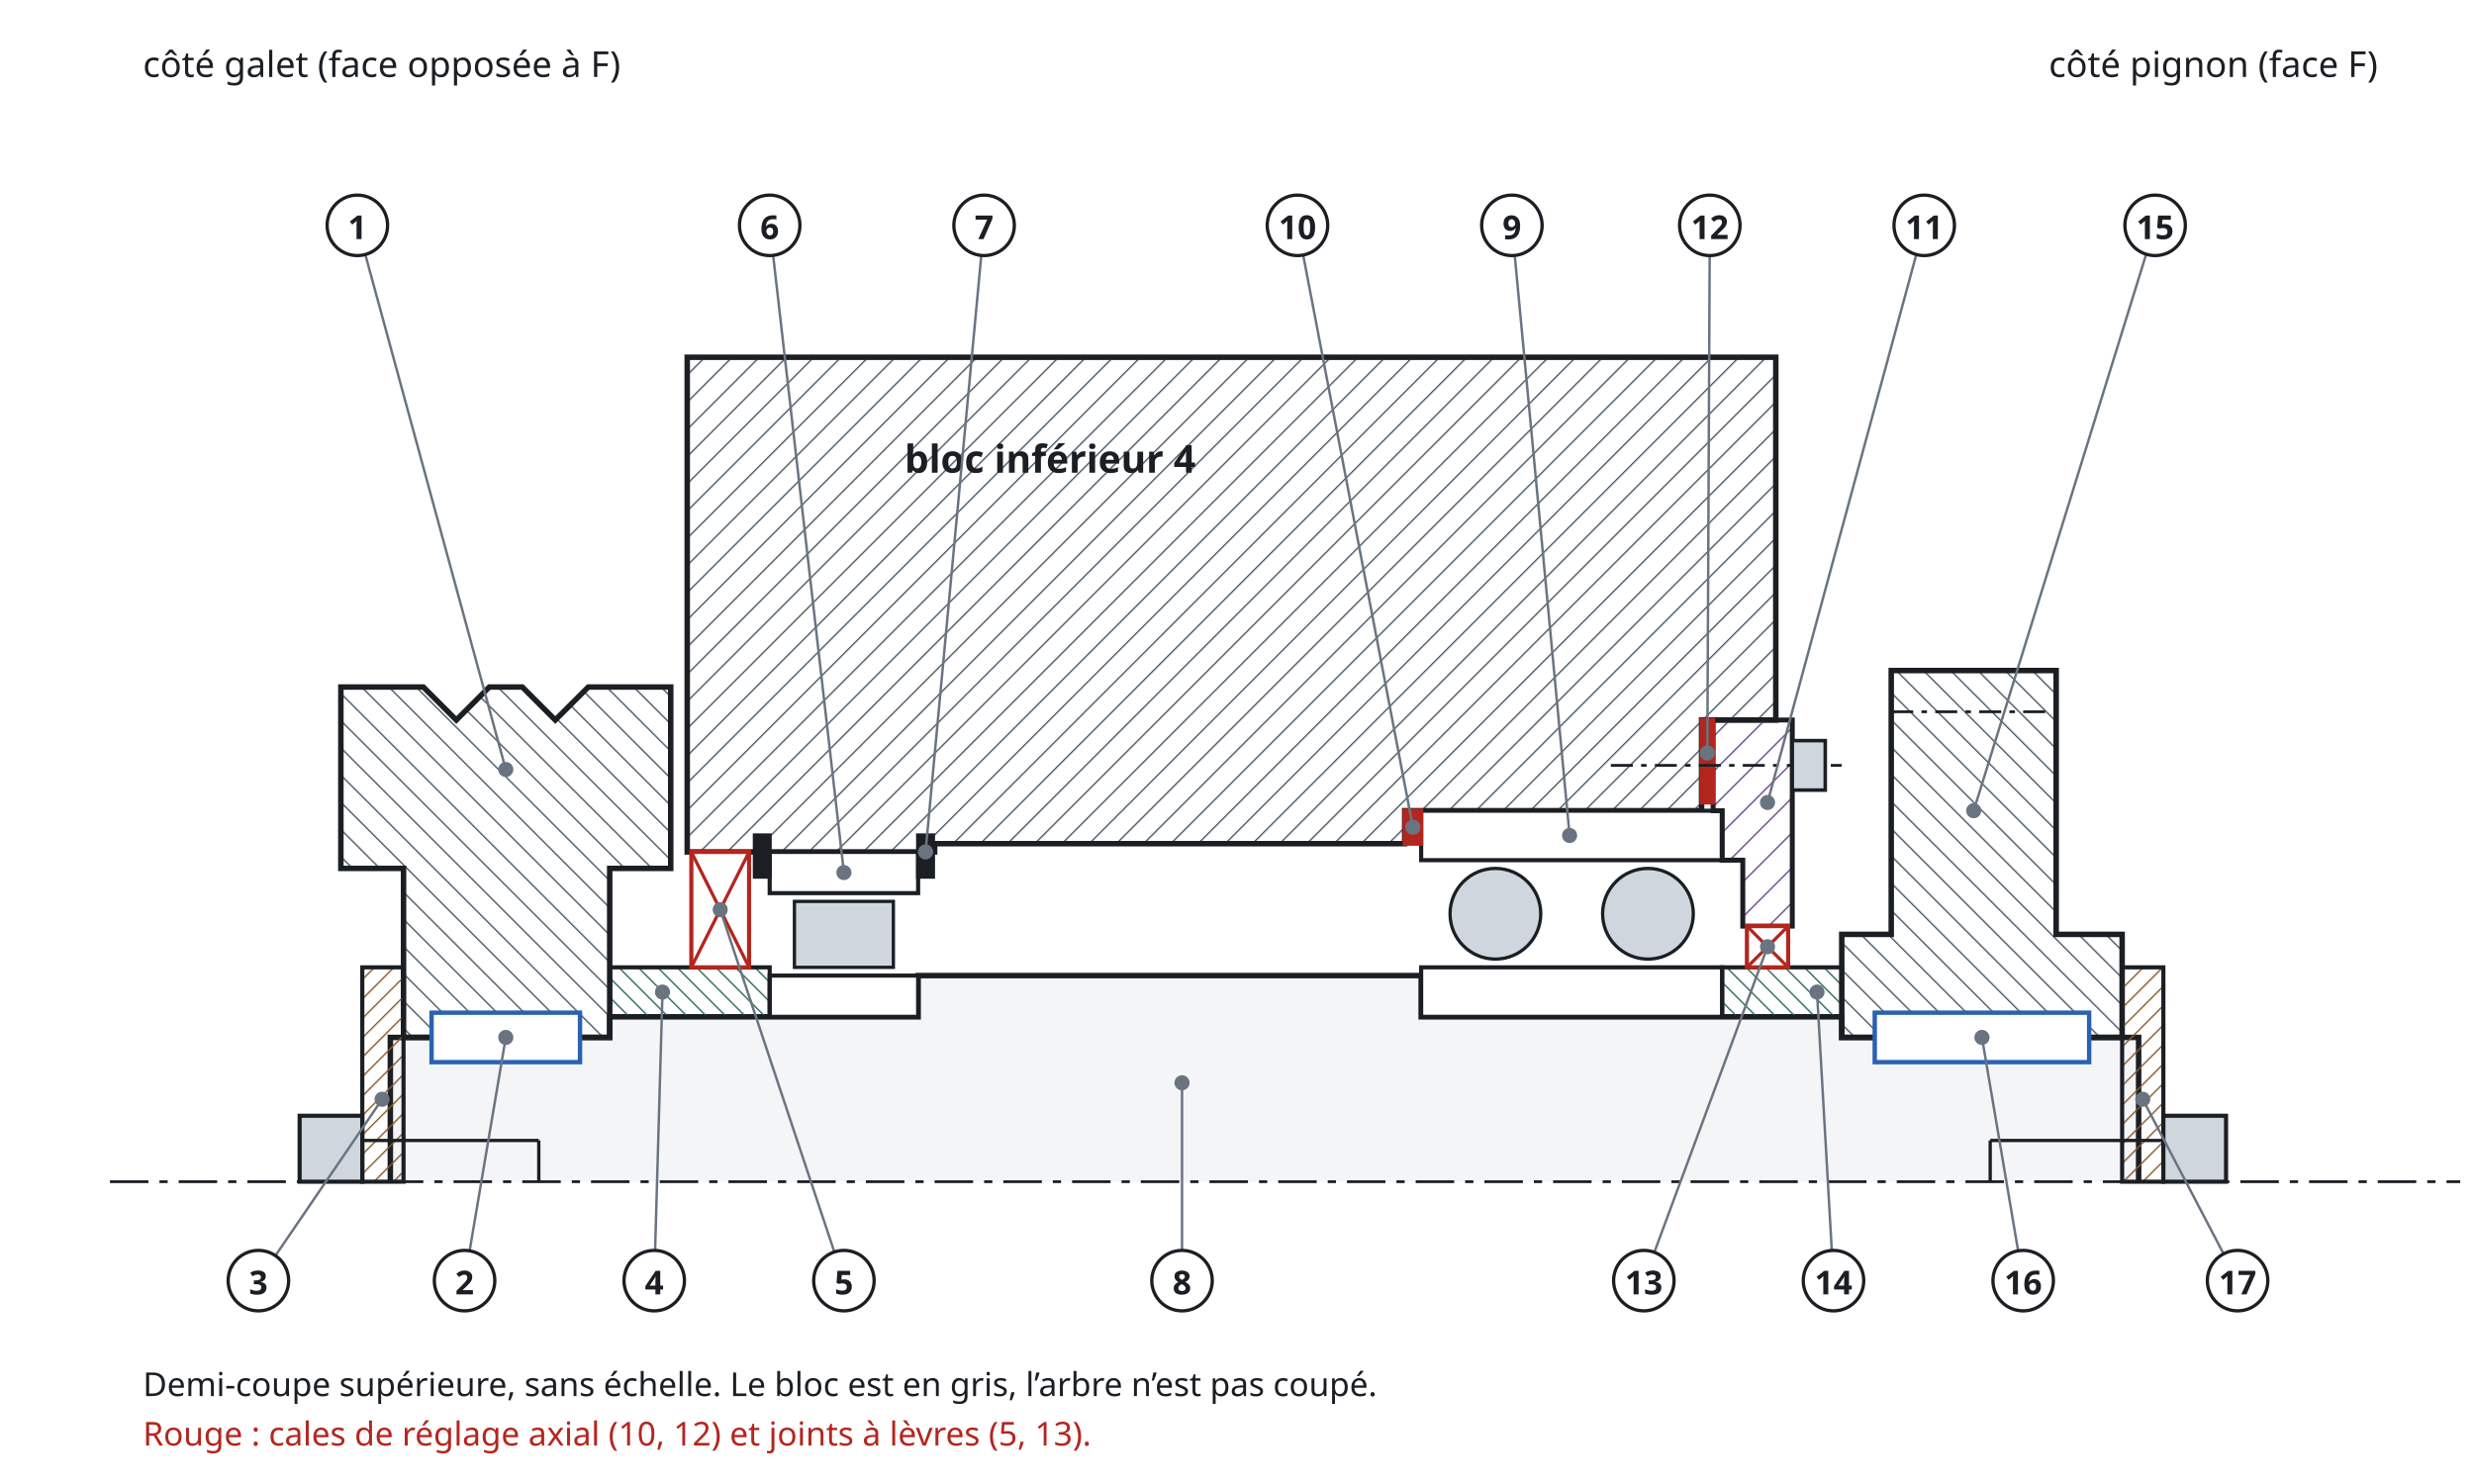
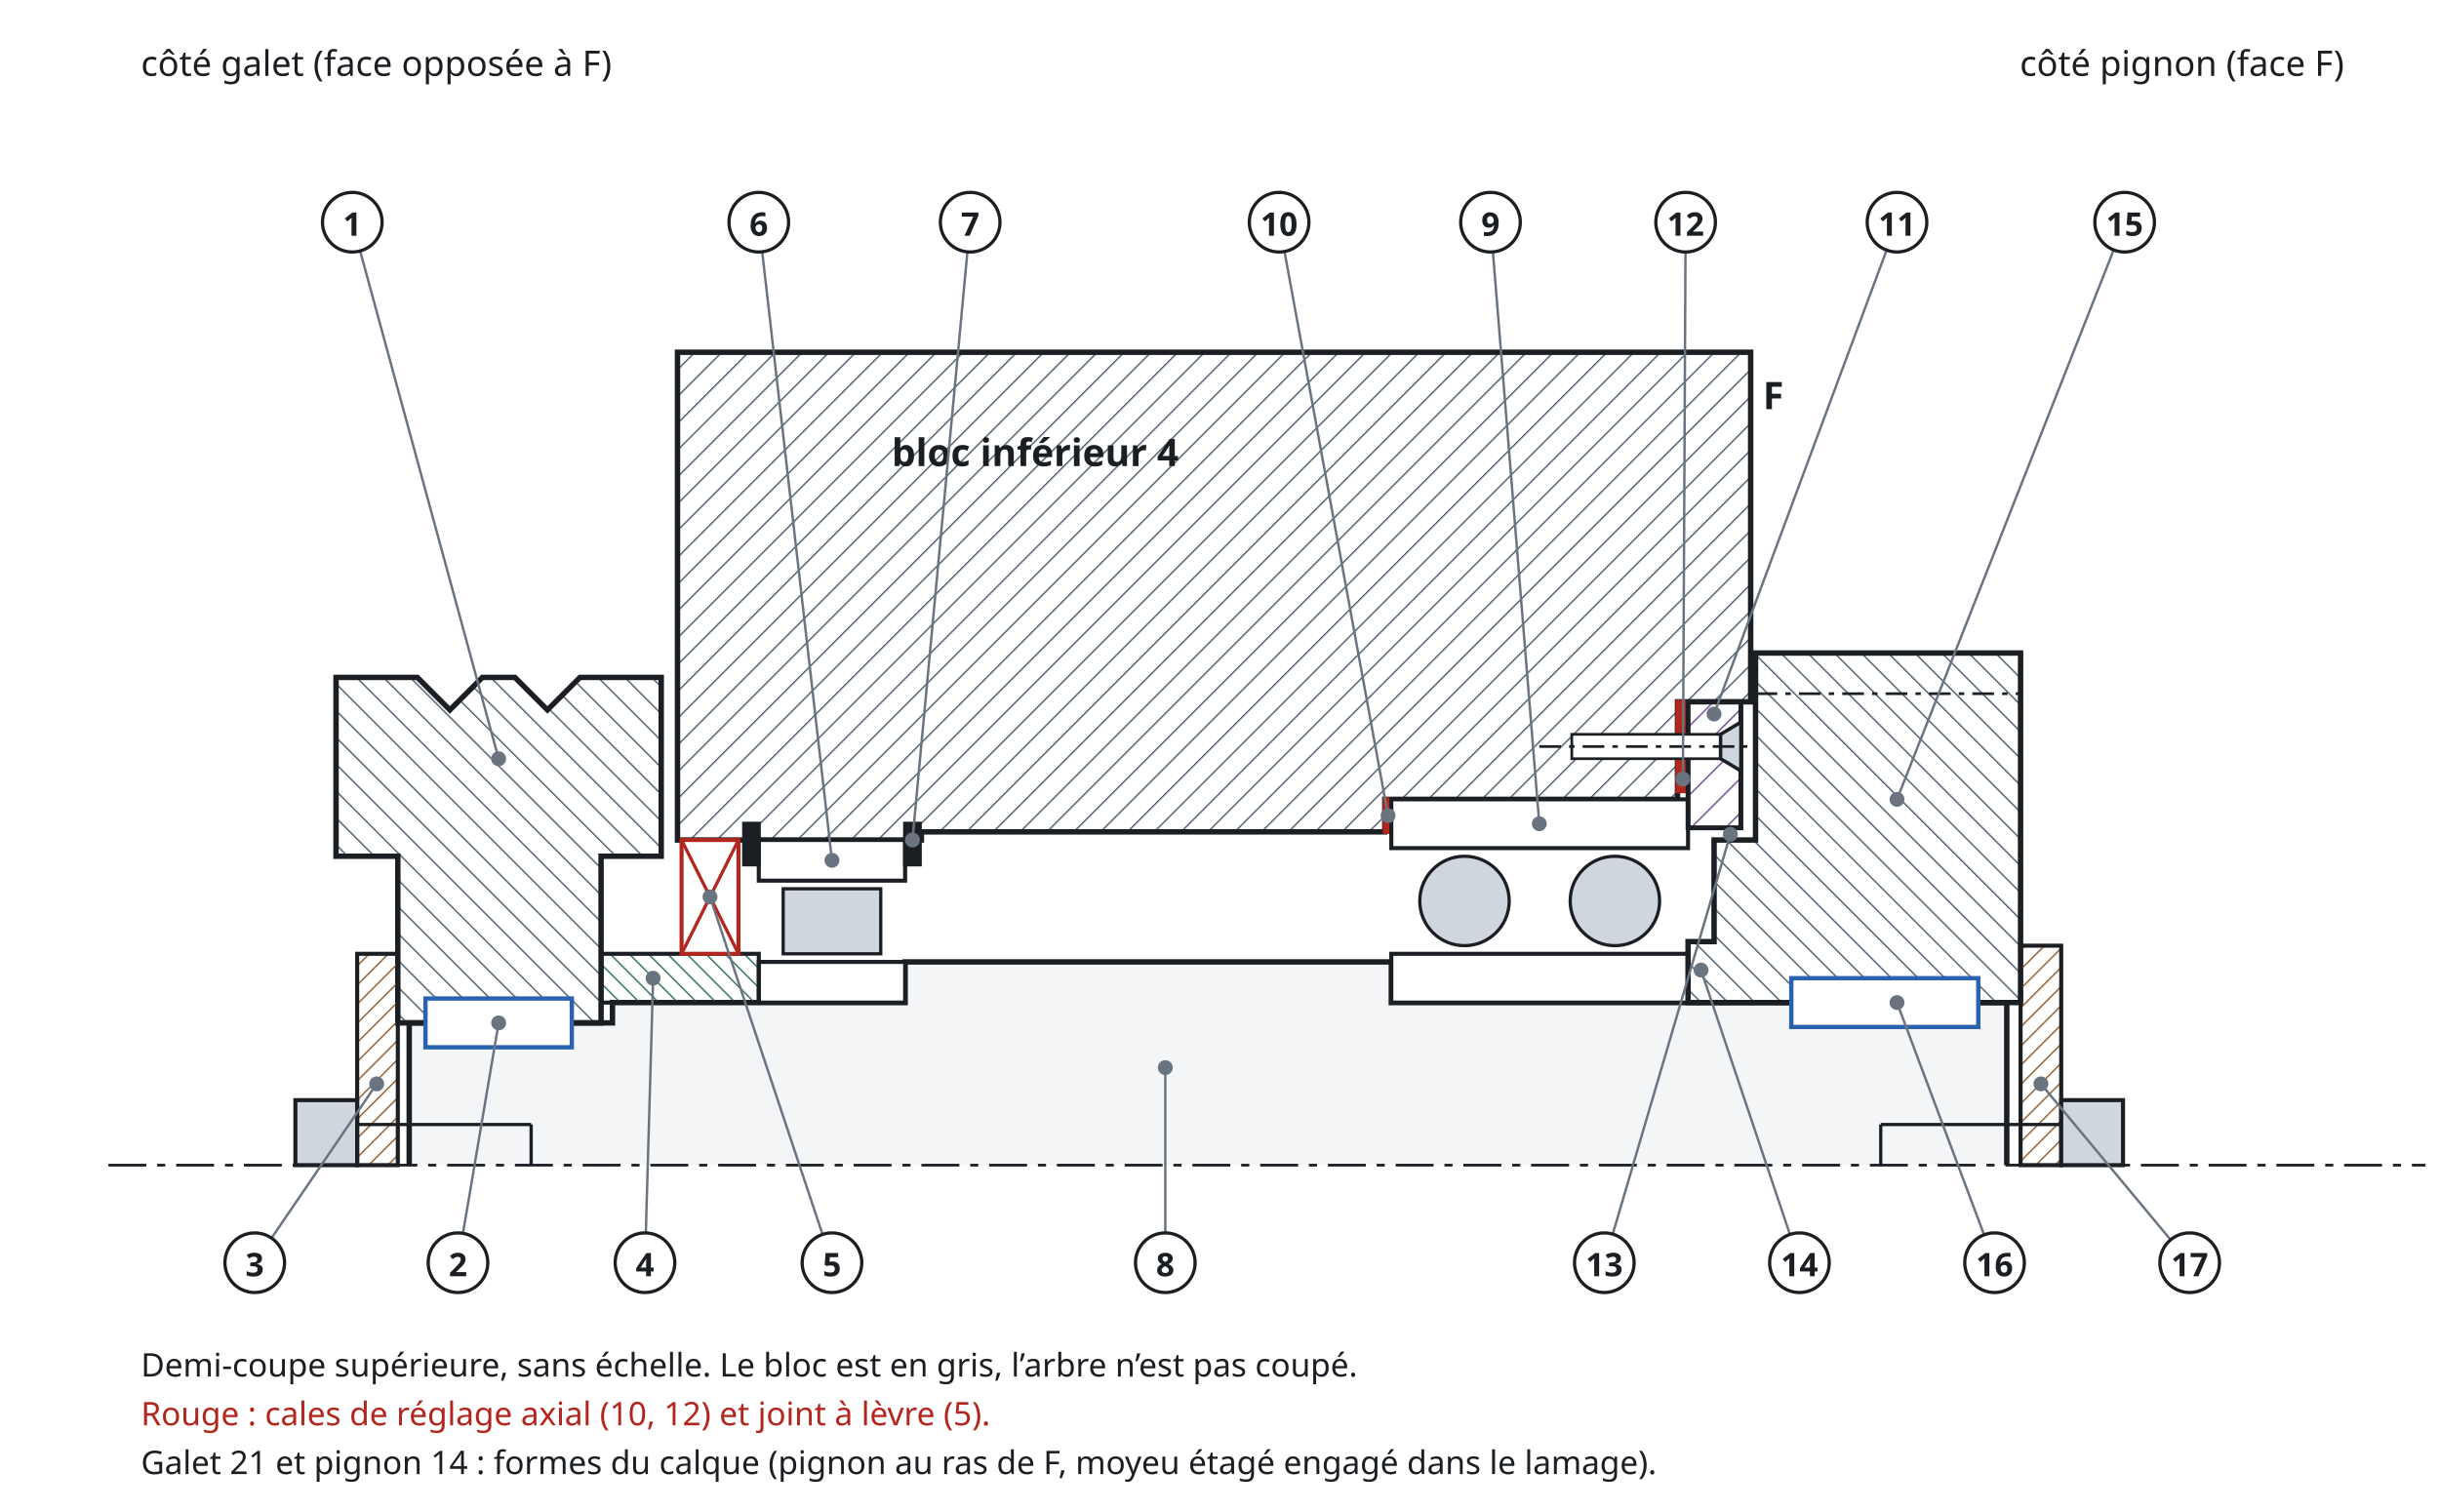
- <svg xmlns="http://www.w3.org/2000/svg" viewBox="0 0 900 540" width="900" height="540" role="img">
+ <svg xmlns="http://www.w3.org/2000/svg" viewBox="0 0 900 558" width="900" height="558" role="img">
  <defs>
    <pattern id="h1" width="7" height="7" patternUnits="userSpaceOnUse" patternTransform="rotate(45)">
      <line x1="0" y1="0" x2="0" y2="7" stroke="#4a5a6a" stroke-width="1" />
    </pattern>
    <pattern id="h2" width="7" height="7" patternUnits="userSpaceOnUse" patternTransform="rotate(-45)">
      <line x1="0" y1="0" x2="0" y2="7" stroke="#4a5a6a" stroke-width="1" />
    </pattern>
    <pattern id="h3" width="5" height="5" patternUnits="userSpaceOnUse" patternTransform="rotate(45)">
      <line x1="0" y1="0" x2="0" y2="5" stroke="#8a5a2a" stroke-width="1" />
    </pattern>
    <pattern id="h4" width="5" height="5" patternUnits="userSpaceOnUse" patternTransform="rotate(-45)">
      <line x1="0" y1="0" x2="0" y2="5" stroke="#2a6a5a" stroke-width="1" />
    </pattern>
    <pattern id="h5" width="9" height="9" patternUnits="userSpaceOnUse" patternTransform="rotate(45)">
      <line x1="0" y1="0" x2="0" y2="9" stroke="#6a4a8a" stroke-width="1" />
    </pattern>
    <pattern id="h6" width="4" height="4" patternUnits="userSpaceOnUse" patternTransform="rotate(-45)">
      <line x1="0" y1="0" x2="0" y2="4" stroke="#8a3a3a" stroke-width="1" />
    </pattern>
    <marker id="fr" orient="auto-start-reverse" markerWidth="9" markerHeight="9" refX="8" refY="4.5" viewBox="0 0 9 9">
      <path d="M0 0.8L9 4.5L0 8.2Z" fill="#b3261e" />
    </marker>
    <marker id="fk" orient="auto-start-reverse" markerWidth="9" markerHeight="9" refX="8" refY="4.5" viewBox="0 0 9 9">
      <path d="M0 0.8L9 4.5L0 8.2Z" fill="#1b1f24" />
    </marker>
    <marker id="fb" orient="auto-start-reverse" markerWidth="9" markerHeight="9" refX="8" refY="4.5" viewBox="0 0 9 9">
      <path d="M0 0.8L9 4.5L0 8.2Z" fill="#2a62b0" />
    </marker>
  </defs>
-   <rect x="0" y="0" width="900" height="540" fill="#ffffff" />
-   <path d="M250.0 310.0L340.0 310.0L340.0 307.0L511.0 307.0L511.0 295.0L619.0 295.0L619.0 262.0L646.0 262.0L646.0 130.0L250.0 130.0Z" fill="url(#h1)" stroke="#1b1f24" stroke-width="2" />
+   <rect x="0" y="0" width="900" height="558" fill="#ffffff" />
+   <path d="M250.0 310.0L340.0 310.0L340.0 307.0L511.0 307.0L511.0 295.0L619.0 295.0L619.0 259.0L646.0 259.0L646.0 130.0L250.0 130.0Z" fill="url(#h1)" stroke="#1b1f24" stroke-width="2" />
  <text x="382.0" y="172.0" font-family="sans-serif" font-size="14" text-anchor="middle" fill="#1b1f24" font-weight="bold">bloc inférieur 4</text>
-   <path d="M142.0 430.0L142.0 377.5L221.8 377.5L221.8 370.0L334.0 370.0L334.0 355.0L517.0 355.0L517.0 370.0L670.0 370.0L670.0 377.5L778.0 377.5L778.0 430.0" fill="#f3f5f7" stroke="#1b1f24" stroke-width="2" />
+   <text x="650.5" y="151.0" font-family="sans-serif" font-size="14" text-anchor="start" fill="#1b1f24" font-weight="bold">F</text>
+   <path d="M151.0 430.0L151.0 377.5L226.0 377.5L226.0 370.0L334.0 370.0L334.0 355.0L513.4 355.0L513.4 370.0L740.5 370.0L740.5 430.0" fill="#f3f5f7" stroke="#1b1f24" stroke-width="2" />
  <line x1="40.0" y1="430.0" x2="895.0" y2="430.0" stroke="#1b1f24" stroke-width="1" stroke-dasharray="14 4 3 4" />
  <rect x="280.0" y="355.0" width="54.0" height="15.0" rx="0" fill="#ffffff" stroke="#1b1f24" stroke-width="1.5" />
  <rect x="280.0" y="310.0" width="54.0" height="15.0" rx="0" fill="#ffffff" stroke="#1b1f24" stroke-width="1.5" />
  <rect x="289.0" y="328.0" width="36.0" height="24.0" rx="0" fill="#cfd6de" stroke="#1b1f24" stroke-width="1.2" />
  <rect x="274.6" y="304.0" width="5.4" height="15.0" rx="0" fill="#1b1f24" stroke="#1b1f24" stroke-width="1.5" />
  <rect x="334.0" y="304.0" width="5.4" height="15.0" rx="0" fill="#1b1f24" stroke="#1b1f24" stroke-width="1.5" />
  <rect x="221.8" y="352.0" width="58.2" height="18.0" rx="0" fill="url(#h4)" stroke="#1b1f24" stroke-width="1.5" />
  <rect x="251.5" y="310.0" width="21.0" height="42.0" rx="0" fill="#ffffff" stroke="#b3261e" stroke-width="1.5" />
  <line x1="251.5" y1="352.0" x2="272.5" y2="310.0" stroke="#b3261e" stroke-width="1.2" />
  <line x1="251.5" y1="310.0" x2="272.5" y2="352.0" stroke="#b3261e" stroke-width="1.2" />
  <path d="M146.8 377.5L221.8 377.5L221.8 316.0L244.0 316.0L244.0 250.0L214.0 250.0L202.0 262.0L190.0 250.0L178.0 250.0L166.0 262.0L154.0 250.0L124.0 250.0L124.0 316.0L146.8 316.0Z" fill="url(#h2)" stroke="#1b1f24" stroke-width="2" />
  <rect x="157.0" y="368.5" width="54.0" height="18.0" rx="0" fill="#ffffff" stroke="#2a62b0" stroke-width="1.6" />
  <rect x="131.8" y="352.0" width="15.0" height="78.0" rx="0" fill="url(#h3)" stroke="#1b1f24" stroke-width="1.5" />
  <rect x="109.0" y="406.0" width="22.8" height="24.0" rx="0" fill="#cfd6de" stroke="#1b1f24" stroke-width="1.5" />
  <line x1="131.8" y1="415.0" x2="196.0" y2="415.0" stroke="#1b1f24" stroke-width="1.2" />
  <line x1="196.0" y1="415.0" x2="196.0" y2="430.0" stroke="#1b1f24" stroke-width="1.2" />
-   <rect x="517.0" y="352.0" width="109.5" height="18.0" rx="0" fill="#ffffff" stroke="#1b1f24" stroke-width="1.5" />
-   <rect x="517.0" y="295.0" width="109.5" height="18.0" rx="0" fill="#ffffff" stroke="#1b1f24" stroke-width="1.5" />
-   <circle cx="544.0" cy="332.5" r="16.5" fill="#cfd6de" stroke="#1b1f24" stroke-width="1.2" />
-   <circle cx="599.5" cy="332.5" r="16.5" fill="#cfd6de" stroke="#1b1f24" stroke-width="1.2" />
-   <rect x="511.0" y="295.0" width="6.0" height="12.0" rx="0" fill="#b3261e" stroke="#b3261e" stroke-width="1.5" />
-   <path d="M626.5 313.0L626.5 295.0L623.2 295.0L623.2 262.0L652.0 262.0L652.0 337.0L634.0 337.0L634.0 313.0Z" fill="url(#h5)" stroke="#1b1f24" stroke-width="1.8" />
-   <rect x="619.0" y="262.0" width="4.2" height="30.0" rx="0" fill="#b3261e" stroke="#b3261e" stroke-width="1.5" />
-   <line x1="586.0" y1="278.5" x2="670.0" y2="278.5" stroke="#1b1f24" stroke-width="1" stroke-dasharray="8 3 2 3" />
-   <rect x="652.0" y="269.5" width="12.0" height="18.0" rx="0" fill="#cfd6de" stroke="#1b1f24" stroke-width="1.3" />
-   <rect x="626.5" y="352.0" width="43.5" height="18.0" rx="0" fill="url(#h4)" stroke="#1b1f24" stroke-width="1.5" />
-   <rect x="635.5" y="337.0" width="15.0" height="15.0" rx="0" fill="#ffffff" stroke="#b3261e" stroke-width="1.5" />
-   <line x1="635.5" y1="352.0" x2="650.5" y2="337.0" stroke="#b3261e" stroke-width="1.2" />
-   <line x1="635.5" y1="337.0" x2="650.5" y2="352.0" stroke="#b3261e" stroke-width="1.2" />
-   <path d="M670.0 377.5L772.0 377.5L772.0 340.0L748.0 340.0L748.0 244.0L688.0 244.0L688.0 340.0L670.0 340.0Z" fill="url(#h2)" stroke="#1b1f24" stroke-width="2" />
-   <line x1="688.0" y1="259.0" x2="748.0" y2="259.0" stroke="#1b1f24" stroke-width="1" stroke-dasharray="8 3 2 3" />
-   <rect x="682.0" y="368.5" width="78.0" height="18.0" rx="0" fill="#ffffff" stroke="#2a62b0" stroke-width="1.6" />
-   <rect x="772.0" y="352.0" width="15.0" height="78.0" rx="0" fill="url(#h3)" stroke="#1b1f24" stroke-width="1.5" />
-   <rect x="787.0" y="406.0" width="22.8" height="24.0" rx="0" fill="#cfd6de" stroke="#1b1f24" stroke-width="1.5" />
-   <line x1="724.0" y1="415.0" x2="787.0" y2="415.0" stroke="#1b1f24" stroke-width="1.2" />
-   <line x1="724.0" y1="415.0" x2="724.0" y2="430.0" stroke="#1b1f24" stroke-width="1.2" />
+   <rect x="511.0" y="295.0" width="2.4" height="12.0" rx="0" fill="#b3261e" stroke="#b3261e" stroke-width="1.5" />
+   <rect x="513.4" y="352.0" width="109.5" height="18.0" rx="0" fill="#ffffff" stroke="#1b1f24" stroke-width="1.5" />
+   <rect x="513.4" y="295.0" width="109.5" height="18.0" rx="0" fill="#ffffff" stroke="#1b1f24" stroke-width="1.5" />
+   <circle cx="540.4" cy="332.5" r="16.5" fill="#cfd6de" stroke="#1b1f24" stroke-width="1.2" />
+   <circle cx="595.9" cy="332.5" r="16.5" fill="#cfd6de" stroke="#1b1f24" stroke-width="1.2" />
+   <rect x="619.0" y="259.0" width="3.9" height="33.0" rx="0" fill="#b3261e" stroke="#b3261e" stroke-width="1.5" />
+   <rect x="622.9" y="259.0" width="19.5" height="46.5" rx="0" fill="url(#h5)" stroke="#1b1f24" stroke-width="1.8" />
+   <rect x="580.0" y="271.0" width="54.9" height="9.0" rx="0" fill="#ffffff" stroke="#1b1f24" stroke-width="1" />
+   <path d="M642.4 284.5L642.4 266.5L634.9 271.0L634.9 280.0Z" fill="#cfd6de" stroke="#1b1f24" stroke-width="1.3" />
+   <line x1="568.0" y1="275.5" x2="644.8" y2="275.5" stroke="#1b1f24" stroke-width="1" stroke-dasharray="8 3 2 3" />
+   <path d="M622.9 370.0L622.9 347.5L632.5 347.5L632.5 310.0L647.8 310.0L647.8 241.0L745.6 241.0L745.6 370.0Z" fill="url(#h2)" stroke="#1b1f24" stroke-width="2" />
+   <line x1="647.8" y1="256.0" x2="745.6" y2="256.0" stroke="#1b1f24" stroke-width="1" stroke-dasharray="8 3 2 3" />
+   <rect x="661.0" y="361.0" width="69.0" height="18.0" rx="0" fill="#ffffff" stroke="#2a62b0" stroke-width="1.6" />
+   <rect x="745.6" y="349.0" width="15.0" height="81.0" rx="0" fill="url(#h3)" stroke="#1b1f24" stroke-width="1.5" />
+   <rect x="760.6" y="406.0" width="22.8" height="24.0" rx="0" fill="#cfd6de" stroke="#1b1f24" stroke-width="1.5" />
+   <line x1="694.0" y1="415.0" x2="760.6" y2="415.0" stroke="#1b1f24" stroke-width="1.2" />
+   <line x1="694.0" y1="415.0" x2="694.0" y2="430.0" stroke="#1b1f24" stroke-width="1.2" />
  <line x1="184.0" y1="280.0" x2="130.0" y2="82.0" stroke="#6a7480" stroke-width="0.9" />
  <circle cx="184.0" cy="280.0" r="2.0" fill="#6a7480" stroke="#6a7480" stroke-width="1.5" />
  <circle cx="130.0" cy="82.0" r="11.0" fill="#ffffff" stroke="#1b1f24" stroke-width="1.2" />
  <text x="130.0" y="87.0" font-family="sans-serif" font-size="12" text-anchor="middle" fill="#1b1f24" font-weight="bold">1</text>
  <line x1="307.0" y1="317.5" x2="280.0" y2="82.0" stroke="#6a7480" stroke-width="0.9" />
  <circle cx="307.0" cy="317.5" r="2.0" fill="#6a7480" stroke="#6a7480" stroke-width="1.5" />
  <circle cx="280.0" cy="82.0" r="11.0" fill="#ffffff" stroke="#1b1f24" stroke-width="1.2" />
  <text x="280.0" y="87.0" font-family="sans-serif" font-size="12" text-anchor="middle" fill="#1b1f24" font-weight="bold">6</text>
  <line x1="336.7" y1="310.0" x2="358.0" y2="82.0" stroke="#6a7480" stroke-width="0.9" />
  <circle cx="336.7" cy="310.0" r="2.0" fill="#6a7480" stroke="#6a7480" stroke-width="1.5" />
  <circle cx="358.0" cy="82.0" r="11.0" fill="#ffffff" stroke="#1b1f24" stroke-width="1.2" />
  <text x="358.0" y="87.0" font-family="sans-serif" font-size="12" text-anchor="middle" fill="#1b1f24" font-weight="bold">7</text>
-   <line x1="514.0" y1="301.0" x2="472.0" y2="82.0" stroke="#6a7480" stroke-width="0.9" />
-   <circle cx="514.0" cy="301.0" r="2.0" fill="#6a7480" stroke="#6a7480" stroke-width="1.5" />
+   <line x1="512.2" y1="301.0" x2="472.0" y2="82.0" stroke="#6a7480" stroke-width="0.9" />
+   <circle cx="512.2" cy="301.0" r="2.0" fill="#6a7480" stroke="#6a7480" stroke-width="1.5" />
  <circle cx="472.0" cy="82.0" r="11.0" fill="#ffffff" stroke="#1b1f24" stroke-width="1.2" />
  <text x="472.0" y="87.0" font-family="sans-serif" font-size="12" text-anchor="middle" fill="#1b1f24" font-weight="bold">10</text>
-   <line x1="571.0" y1="304.0" x2="550.0" y2="82.0" stroke="#6a7480" stroke-width="0.9" />
-   <circle cx="571.0" cy="304.0" r="2.0" fill="#6a7480" stroke="#6a7480" stroke-width="1.5" />
+   <line x1="568.0" y1="304.0" x2="550.0" y2="82.0" stroke="#6a7480" stroke-width="0.9" />
+   <circle cx="568.0" cy="304.0" r="2.0" fill="#6a7480" stroke="#6a7480" stroke-width="1.5" />
  <circle cx="550.0" cy="82.0" r="11.0" fill="#ffffff" stroke="#1b1f24" stroke-width="1.2" />
  <text x="550.0" y="87.0" font-family="sans-serif" font-size="12" text-anchor="middle" fill="#1b1f24" font-weight="bold">9</text>
-   <line x1="621.1" y1="274.0" x2="622.0" y2="82.0" stroke="#6a7480" stroke-width="0.9" />
-   <circle cx="621.1" cy="274.0" r="2.0" fill="#6a7480" stroke="#6a7480" stroke-width="1.5" />
+   <line x1="621.0" y1="287.5" x2="622.0" y2="82.0" stroke="#6a7480" stroke-width="0.9" />
+   <circle cx="621.0" cy="287.5" r="2.0" fill="#6a7480" stroke="#6a7480" stroke-width="1.5" />
  <circle cx="622.0" cy="82.0" r="11.0" fill="#ffffff" stroke="#1b1f24" stroke-width="1.2" />
  <text x="622.0" y="87.0" font-family="sans-serif" font-size="12" text-anchor="middle" fill="#1b1f24" font-weight="bold">12</text>
-   <line x1="643.0" y1="292.0" x2="700.0" y2="82.0" stroke="#6a7480" stroke-width="0.9" />
-   <circle cx="643.0" cy="292.0" r="2.0" fill="#6a7480" stroke="#6a7480" stroke-width="1.5" />
+   <line x1="632.5" y1="263.5" x2="700.0" y2="82.0" stroke="#6a7480" stroke-width="0.9" />
+   <circle cx="632.5" cy="263.5" r="2.0" fill="#6a7480" stroke="#6a7480" stroke-width="1.5" />
  <circle cx="700.0" cy="82.0" r="11.0" fill="#ffffff" stroke="#1b1f24" stroke-width="1.2" />
  <text x="700.0" y="87.0" font-family="sans-serif" font-size="12" text-anchor="middle" fill="#1b1f24" font-weight="bold">11</text>
-   <line x1="718.0" y1="295.0" x2="784.0" y2="82.0" stroke="#6a7480" stroke-width="0.9" />
-   <circle cx="718.0" cy="295.0" r="2.0" fill="#6a7480" stroke="#6a7480" stroke-width="1.5" />
+   <line x1="700.0" y1="295.0" x2="784.0" y2="82.0" stroke="#6a7480" stroke-width="0.9" />
+   <circle cx="700.0" cy="295.0" r="2.0" fill="#6a7480" stroke="#6a7480" stroke-width="1.5" />
  <circle cx="784.0" cy="82.0" r="11.0" fill="#ffffff" stroke="#1b1f24" stroke-width="1.2" />
  <text x="784.0" y="87.0" font-family="sans-serif" font-size="12" text-anchor="middle" fill="#1b1f24" font-weight="bold">15</text>
  <line x1="139.0" y1="400.0" x2="94.0" y2="466.0" stroke="#6a7480" stroke-width="0.9" />
  <circle cx="139.0" cy="400.0" r="2.0" fill="#6a7480" stroke="#6a7480" stroke-width="1.5" />
  <circle cx="94.0" cy="466.0" r="11.0" fill="#ffffff" stroke="#1b1f24" stroke-width="1.2" />
  <text x="94.0" y="471.0" font-family="sans-serif" font-size="12" text-anchor="middle" fill="#1b1f24" font-weight="bold">3</text>
  <line x1="184.0" y1="377.5" x2="169.0" y2="466.0" stroke="#6a7480" stroke-width="0.9" />
  <circle cx="184.0" cy="377.5" r="2.0" fill="#6a7480" stroke="#6a7480" stroke-width="1.5" />
  <circle cx="169.0" cy="466.0" r="11.0" fill="#ffffff" stroke="#1b1f24" stroke-width="1.2" />
  <text x="169.0" y="471.0" font-family="sans-serif" font-size="12" text-anchor="middle" fill="#1b1f24" font-weight="bold">2</text>
  <line x1="241.0" y1="361.0" x2="238.0" y2="466.0" stroke="#6a7480" stroke-width="0.9" />
  <circle cx="241.0" cy="361.0" r="2.0" fill="#6a7480" stroke="#6a7480" stroke-width="1.5" />
  <circle cx="238.0" cy="466.0" r="11.0" fill="#ffffff" stroke="#1b1f24" stroke-width="1.2" />
  <text x="238.0" y="471.0" font-family="sans-serif" font-size="12" text-anchor="middle" fill="#1b1f24" font-weight="bold">4</text>
  <line x1="262.0" y1="331.0" x2="307.0" y2="466.0" stroke="#6a7480" stroke-width="0.9" />
  <circle cx="262.0" cy="331.0" r="2.0" fill="#6a7480" stroke="#6a7480" stroke-width="1.5" />
  <circle cx="307.0" cy="466.0" r="11.0" fill="#ffffff" stroke="#1b1f24" stroke-width="1.2" />
  <text x="307.0" y="471.0" font-family="sans-serif" font-size="12" text-anchor="middle" fill="#1b1f24" font-weight="bold">5</text>
  <line x1="430.0" y1="394.0" x2="430.0" y2="466.0" stroke="#6a7480" stroke-width="0.9" />
  <circle cx="430.0" cy="394.0" r="2.0" fill="#6a7480" stroke="#6a7480" stroke-width="1.5" />
  <circle cx="430.0" cy="466.0" r="11.0" fill="#ffffff" stroke="#1b1f24" stroke-width="1.2" />
  <text x="430.0" y="471.0" font-family="sans-serif" font-size="12" text-anchor="middle" fill="#1b1f24" font-weight="bold">8</text>
-   <line x1="643.0" y1="344.5" x2="598.0" y2="466.0" stroke="#6a7480" stroke-width="0.9" />
-   <circle cx="643.0" cy="344.5" r="2.0" fill="#6a7480" stroke="#6a7480" stroke-width="1.5" />
-   <circle cx="598.0" cy="466.0" r="11.0" fill="#ffffff" stroke="#1b1f24" stroke-width="1.2" />
-   <text x="598.0" y="471.0" font-family="sans-serif" font-size="12" text-anchor="middle" fill="#1b1f24" font-weight="bold">13</text>
-   <line x1="661.0" y1="361.0" x2="667.0" y2="466.0" stroke="#6a7480" stroke-width="0.9" />
-   <circle cx="661.0" cy="361.0" r="2.0" fill="#6a7480" stroke="#6a7480" stroke-width="1.5" />
-   <circle cx="667.0" cy="466.0" r="11.0" fill="#ffffff" stroke="#1b1f24" stroke-width="1.2" />
-   <text x="667.0" y="471.0" font-family="sans-serif" font-size="12" text-anchor="middle" fill="#1b1f24" font-weight="bold">14</text>
-   <line x1="721.0" y1="377.5" x2="736.0" y2="466.0" stroke="#6a7480" stroke-width="0.9" />
-   <circle cx="721.0" cy="377.5" r="2.0" fill="#6a7480" stroke="#6a7480" stroke-width="1.5" />
+   <line x1="638.5" y1="307.9" x2="592.0" y2="466.0" stroke="#6a7480" stroke-width="0.9" />
+   <circle cx="638.5" cy="307.9" r="2.0" fill="#6a7480" stroke="#6a7480" stroke-width="1.5" />
+   <circle cx="592.0" cy="466.0" r="11.0" fill="#ffffff" stroke="#1b1f24" stroke-width="1.2" />
+   <text x="592.0" y="471.0" font-family="sans-serif" font-size="12" text-anchor="middle" fill="#1b1f24" font-weight="bold">13</text>
+   <line x1="627.7" y1="358.0" x2="664.0" y2="466.0" stroke="#6a7480" stroke-width="0.9" />
+   <circle cx="627.7" cy="358.0" r="2.0" fill="#6a7480" stroke="#6a7480" stroke-width="1.5" />
+   <circle cx="664.0" cy="466.0" r="11.0" fill="#ffffff" stroke="#1b1f24" stroke-width="1.2" />
+   <text x="664.0" y="471.0" font-family="sans-serif" font-size="12" text-anchor="middle" fill="#1b1f24" font-weight="bold">14</text>
+   <line x1="700.0" y1="370.0" x2="736.0" y2="466.0" stroke="#6a7480" stroke-width="0.9" />
+   <circle cx="700.0" cy="370.0" r="2.0" fill="#6a7480" stroke="#6a7480" stroke-width="1.5" />
  <circle cx="736.0" cy="466.0" r="11.0" fill="#ffffff" stroke="#1b1f24" stroke-width="1.2" />
  <text x="736.0" y="471.0" font-family="sans-serif" font-size="12" text-anchor="middle" fill="#1b1f24" font-weight="bold">16</text>
-   <line x1="779.5" y1="400.0" x2="814.0" y2="466.0" stroke="#6a7480" stroke-width="0.9" />
-   <circle cx="779.5" cy="400.0" r="2.0" fill="#6a7480" stroke="#6a7480" stroke-width="1.5" />
-   <circle cx="814.0" cy="466.0" r="11.0" fill="#ffffff" stroke="#1b1f24" stroke-width="1.2" />
-   <text x="814.0" y="471.0" font-family="sans-serif" font-size="12" text-anchor="middle" fill="#1b1f24" font-weight="bold">17</text>
+   <line x1="753.1" y1="400.0" x2="808.0" y2="466.0" stroke="#6a7480" stroke-width="0.9" />
+   <circle cx="753.1" cy="400.0" r="2.0" fill="#6a7480" stroke="#6a7480" stroke-width="1.5" />
+   <circle cx="808.0" cy="466.0" r="11.0" fill="#ffffff" stroke="#1b1f24" stroke-width="1.2" />
+   <text x="808.0" y="471.0" font-family="sans-serif" font-size="12" text-anchor="middle" fill="#1b1f24" font-weight="bold">17</text>
  <text x="52.0" y="28.0" font-family="sans-serif" font-size="13" text-anchor="start" fill="#1b1f24">côté galet (face opposée à F)</text>
  <text x="865.0" y="28.0" font-family="sans-serif" font-size="13" text-anchor="end" fill="#1b1f24">côté pignon (face F)</text>
  <text x="52.0" y="508.0" font-family="sans-serif" font-size="12" text-anchor="start" fill="#1b1f24">Demi-coupe supérieure, sans échelle. Le bloc est en gris, l’arbre n’est pas coupé.</text>
-   <text x="52.0" y="526.0" font-family="sans-serif" font-size="12" text-anchor="start" fill="#b3261e">Rouge : cales de réglage axial (10, 12) et joints à lèvres (5, 13).</text>
+   <text x="52.0" y="526.0" font-family="sans-serif" font-size="12" text-anchor="start" fill="#b3261e">Rouge : cales de réglage axial (10, 12) et joint à lèvre (5).</text>
+   <text x="52.0" y="544.0" font-family="sans-serif" font-size="12" text-anchor="start" fill="#1b1f24">Galet 21 et pignon 14 : formes du calque (pignon au ras de F, moyeu étagé engagé dans le lamage).</text>
</svg>
